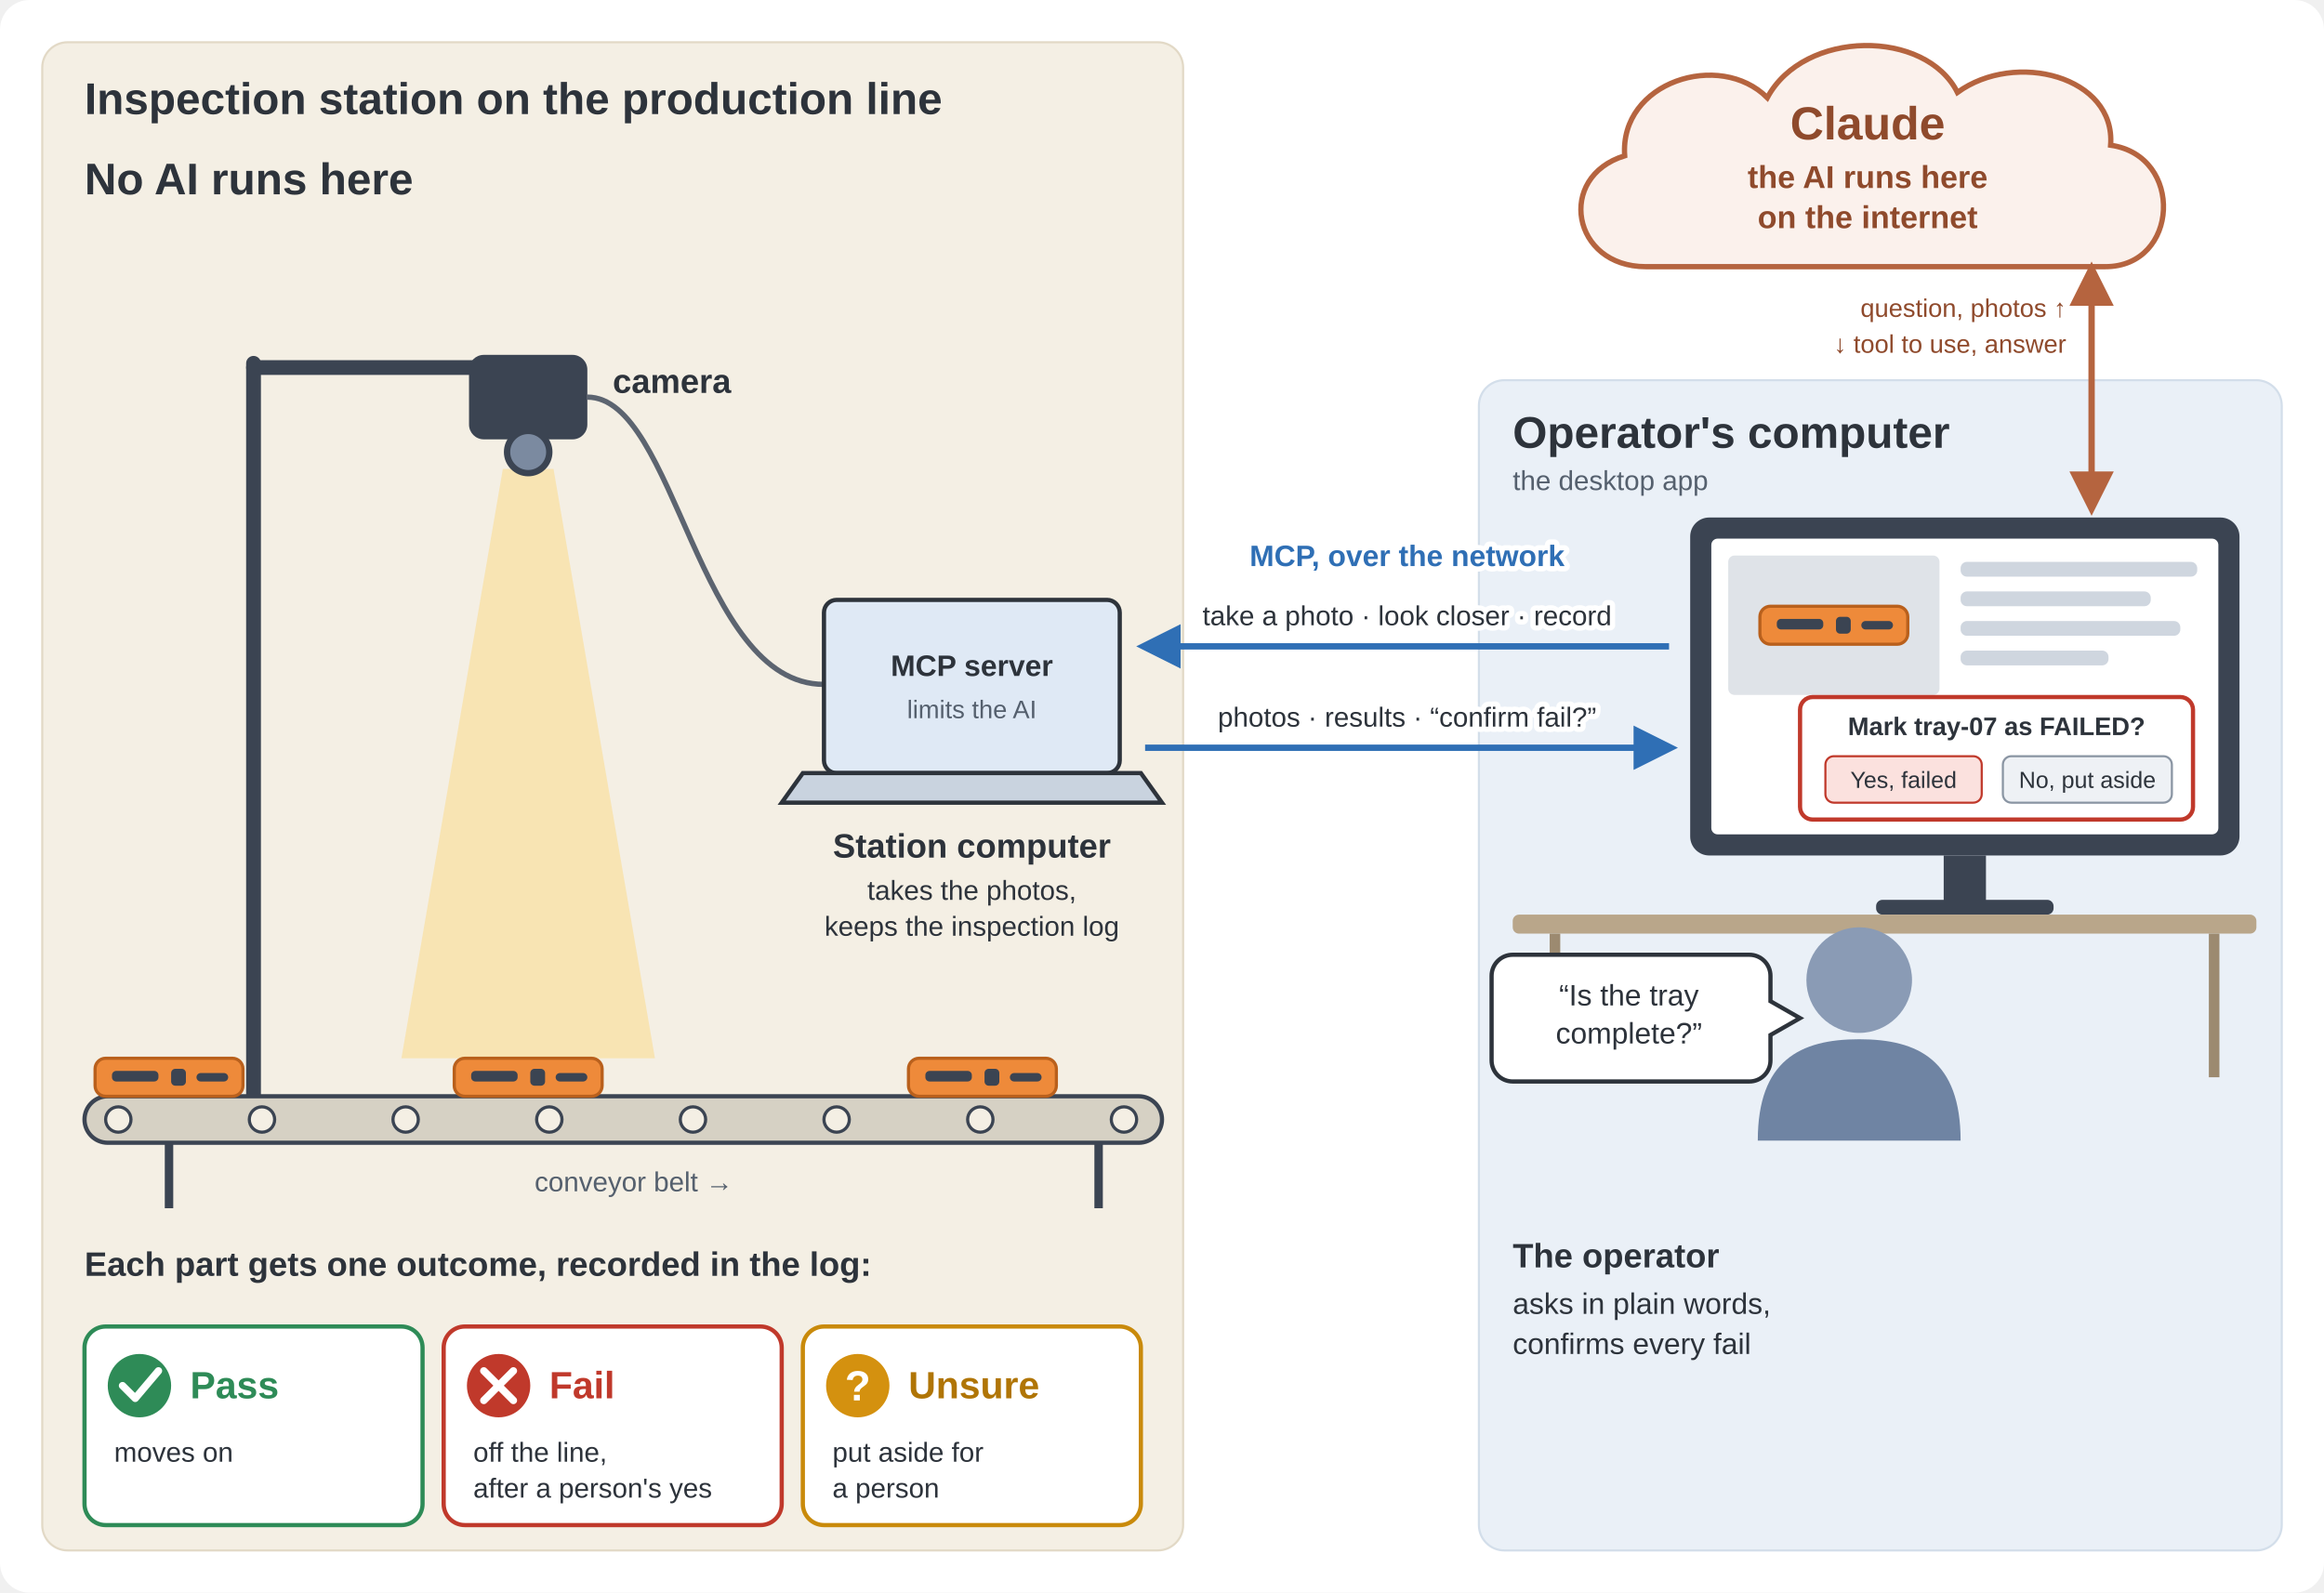
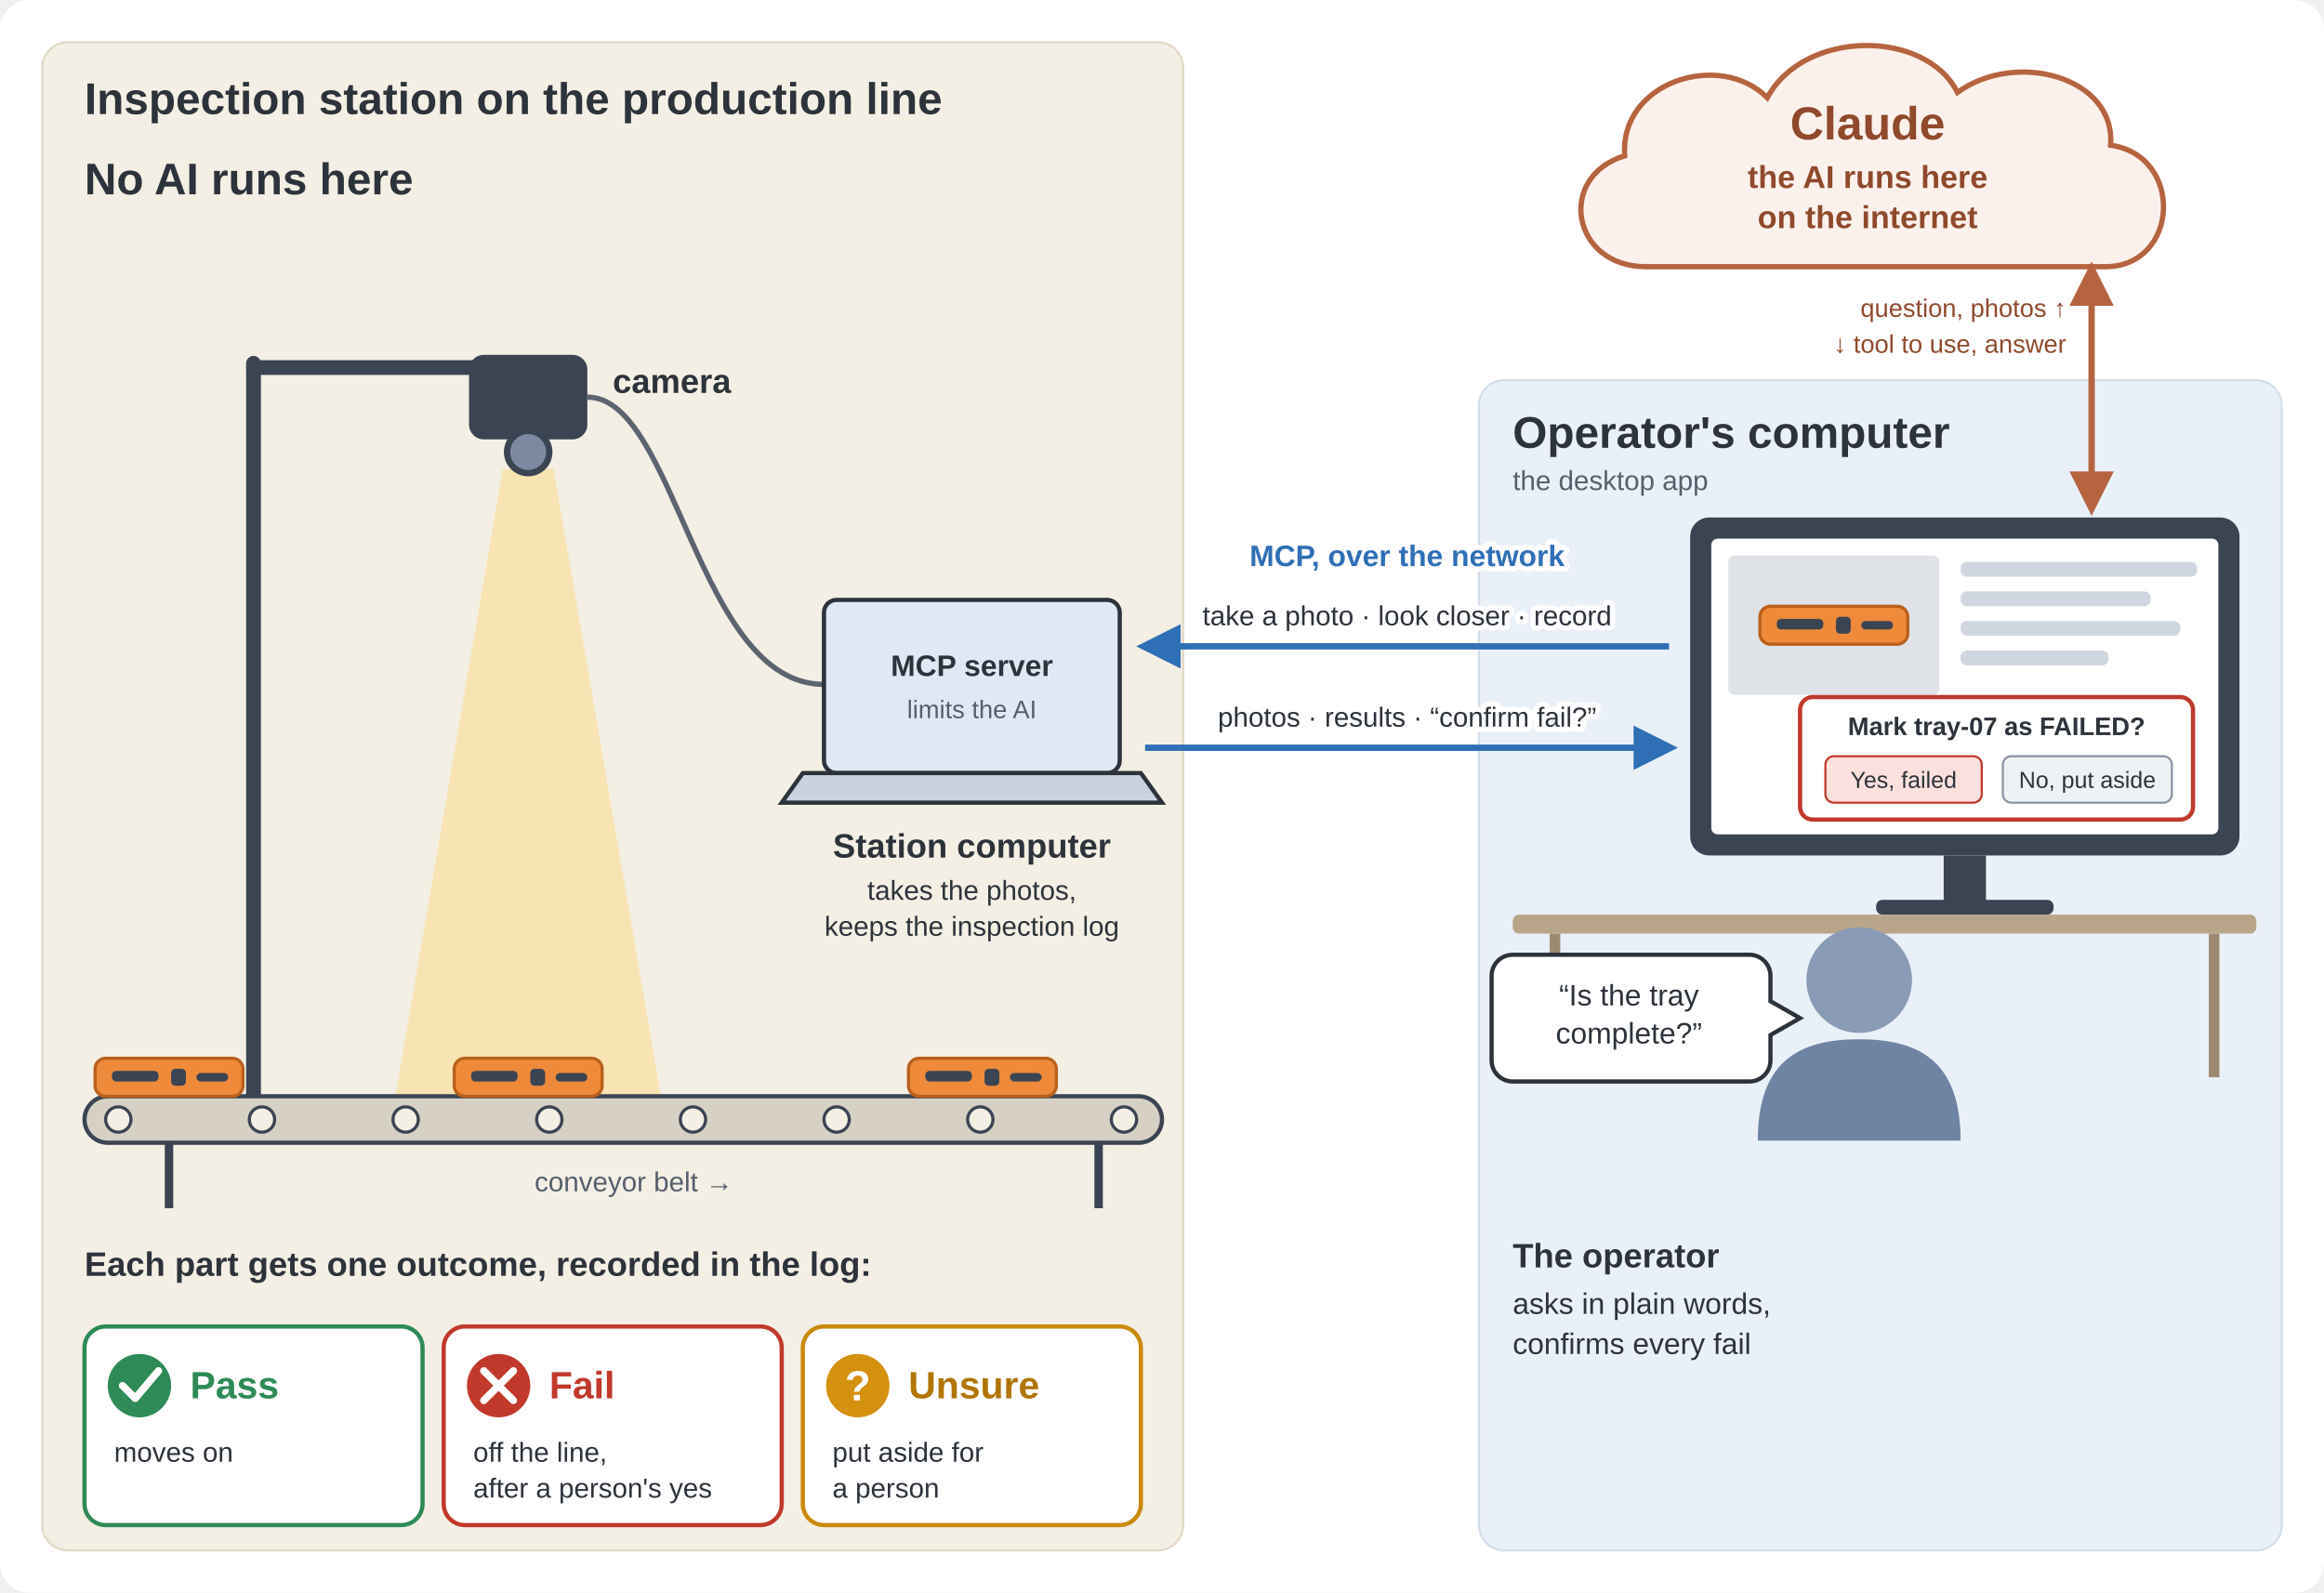
<svg xmlns="http://www.w3.org/2000/svg" viewBox="0 0 1100 754" width="1100" height="754" font-family="'Segoe UI', 'Helvetica Neue', Arial, 'Liberation Sans', sans-serif" fill="#2d333b">
  <defs>
    <marker id="blue" viewBox="0 0 10 10" refX="8" refY="5" markerWidth="7" markerHeight="7" orient="auto-start-reverse">
      <path d="M0 0 L10 5 L0 10 z" fill="#2f6fb5" />
    </marker>
    <marker id="clay" viewBox="0 0 10 10" refX="8" refY="5" markerWidth="7" markerHeight="7" orient="auto-start-reverse">
      <path d="M0 0 L10 5 L0 10 z" fill="#b5643f" />
    </marker>
    <g id="tray">
      <rect x="0" y="0" width="70" height="18" rx="5" fill="#ee8a3a" stroke="#b9601c" stroke-width="1.5" />
      <rect x="8" y="6" width="22" height="5" rx="2" fill="#3b4452" />
      <rect x="36" y="5" width="7" height="8" rx="2" fill="#3b4452" />
      <rect x="48" y="7" width="15" height="4" rx="2" fill="#3b4452" />
    </g>
  </defs>
  <rect x="0" y="0" width="1100" height="754" rx="14" fill="#ffffff" />
  <rect x="20" y="20" width="540" height="714" rx="12" fill="#f4efe4" stroke="#e2d9c6" />
  <text x="40" y="54" font-size="21" font-weight="700">Inspection station on the production line</text>
  <text x="40" y="92" font-size="21" font-weight="700">No AI runs here</text>
  <line x1="120" y1="519" x2="120" y2="172" stroke="#3b4452" stroke-width="7" stroke-linecap="round" />
  <line x1="120" y1="174" x2="236" y2="174" stroke="#3b4452" stroke-width="7" stroke-linecap="round" />
-   <polygon points="238,222 262,222 310,501 190,501" fill="#ffcf5a" opacity="0.35" />
+   <polygon points="238,222 262,222 313,520 187,520" fill="#ffcf5a" opacity="0.35" />
  <rect x="222" y="168" width="56" height="40" rx="7" fill="#3b4452" />
  <circle cx="250" cy="214" r="10" fill="#7b8aa0" stroke="#3b4452" stroke-width="3" />
  <text x="290" y="186" font-size="16" font-weight="700">camera</text>
  <path d="M390 324 C 330 324, 320 188, 278 188" fill="none" stroke="#5c6470" stroke-width="2.5" />
  <rect x="390" y="284" width="140" height="82" rx="6" fill="#dfe9f5" stroke="#2d333b" stroke-width="2" />
  <text x="460" y="320" font-size="14" font-weight="700" text-anchor="middle">MCP server</text>
  <text x="460" y="340" font-size="12" text-anchor="middle" fill="#55606e">limits the AI</text>
  <path d="M380 366 L540 366 L550 380 L370 380 z" fill="#c9d3df" stroke="#2d333b" stroke-width="2" />
  <text x="460" y="406" font-size="16" font-weight="700" text-anchor="middle">Station computer</text>
  <text x="460" y="426" font-size="13" text-anchor="middle">takes the photos,</text>
  <text x="460" y="443" font-size="13" text-anchor="middle">keeps the inspection log</text>
  <line x1="80" y1="541" x2="80" y2="572" stroke="#3b4452" stroke-width="4" />
  <line x1="520" y1="541" x2="520" y2="572" stroke="#3b4452" stroke-width="4" />
  <rect x="40" y="519" width="510" height="22" rx="11" fill="#d6d1c4" stroke="#3b4452" stroke-width="2" />
  <g fill="#f4efe4" stroke="#3b4452" stroke-width="1.5">
    <circle cx="56" cy="530" r="6" />
    <circle cx="124" cy="530" r="6" />
    <circle cx="192" cy="530" r="6" />
    <circle cx="260" cy="530" r="6" />
    <circle cx="328" cy="530" r="6" />
    <circle cx="396" cy="530" r="6" />
    <circle cx="464" cy="530" r="6" />
    <circle cx="532" cy="530" r="6" />
  </g>
  <use href="#tray" x="45" y="501" />
  <use href="#tray" x="215" y="501" />
  <use href="#tray" x="430" y="501" />
  <text x="300" y="564" font-size="13" text-anchor="middle" fill="#55606e">conveyor belt →</text>
  <text x="40" y="604" font-size="16" font-weight="700">Each part gets one outcome, recorded in the log:</text>
  <g>
    <rect x="40" y="628" width="160" height="94" rx="10" fill="#ffffff" stroke="#2e8b57" stroke-width="2" />
    <circle cx="66" cy="656" r="15" fill="#2e8b57" />
    <path d="M58 656 L64 662 L75 649" fill="none" stroke="#ffffff" stroke-width="3.5" stroke-linecap="round" stroke-linejoin="round" />
    <text x="90" y="662" font-size="18" font-weight="700" fill="#2e8b57">Pass</text>
    <text x="54" y="692" font-size="13">moves on</text>
  </g>
  <g>
    <rect x="210" y="628" width="160" height="94" rx="10" fill="#ffffff" stroke="#c0392b" stroke-width="2" />
    <circle cx="236" cy="656" r="15" fill="#c0392b" />
    <path d="M229 649 L243 663 M243 649 L229 663" stroke="#ffffff" stroke-width="3.5" stroke-linecap="round" />
    <text x="260" y="662" font-size="18" font-weight="700" fill="#c0392b">Fail</text>
    <text x="224" y="692" font-size="13">off the line,</text>
    <text x="224" y="709" font-size="13">after a person's yes</text>
  </g>
  <g>
    <rect x="380" y="628" width="160" height="94" rx="10" fill="#ffffff" stroke="#c98a0b" stroke-width="2" />
    <circle cx="406" cy="656" r="15" fill="#d4910f" />
    <text x="406" y="663" font-size="20" font-weight="700" fill="#ffffff" text-anchor="middle">?</text>
    <text x="430" y="662" font-size="18" font-weight="700" fill="#b07506">Unsure</text>
    <text x="394" y="692" font-size="13">put aside for</text>
    <text x="394" y="709" font-size="13">a person</text>
  </g>
  <rect x="700" y="180" width="380" height="554" rx="12" fill="#eaf0f7" stroke="#d3deea" />
  <text x="716" y="212" font-size="21" font-weight="700">Operator's computer</text>
  <text x="716" y="232" font-size="13" fill="#55606e">the desktop app</text>
  <rect x="800" y="245" width="260" height="160" rx="9" fill="#3b4452" />
  <rect x="810" y="255" width="240" height="140" rx="3" fill="#ffffff" />
  <rect x="818" y="263" width="100" height="66" rx="3" fill="#dfe3e8" />
  <use href="#tray" x="833" y="287" />
  <g fill="#cfd6df">
    <rect x="928" y="266" width="112" height="7" rx="3" />
    <rect x="928" y="280" width="90" height="7" rx="3" />
    <rect x="928" y="294" width="104" height="7" rx="3" />
    <rect x="928" y="308" width="70" height="7" rx="3" />
  </g>
  <rect x="852" y="330" width="186" height="58" rx="6" fill="#ffffff" stroke="#c0392b" stroke-width="2" />
  <text x="945" y="348" font-size="12" font-weight="700" text-anchor="middle">Mark tray-07 as FAILED?</text>
  <rect x="864" y="358" width="74" height="22" rx="4" fill="#fbe1de" stroke="#c0392b" />
  <text x="901" y="373" font-size="11" text-anchor="middle">Yes, failed</text>
  <rect x="948" y="358" width="80" height="22" rx="4" fill="#eef1f5" stroke="#8a95a3" />
  <text x="988" y="373" font-size="11" text-anchor="middle">No, put aside</text>
  <rect x="920" y="405" width="20" height="22" fill="#3b4452" />
  <rect x="888" y="426" width="84" height="7" rx="3" fill="#3b4452" />
  <rect x="716" y="433" width="352" height="9" rx="3" fill="#b9a68a" />
  <line x1="736" y1="442" x2="736" y2="510" stroke="#9c8a70" stroke-width="5" />
  <line x1="1048" y1="442" x2="1048" y2="510" stroke="#9c8a70" stroke-width="5" />
  <path d="M832 540 C 832 502, 852 492, 880 492 C 908 492, 928 502, 928 540 Z" fill="#6f84a3" />
  <circle cx="880" cy="464" r="25" fill="#8a9bb5" />
  <path d="M716 452 h112 a10 10 0 0 1 10 10 v12 l14 8 l-14 8 v12 a10 10 0 0 1 -10 10 h-112 a10 10 0 0 1 -10 -10 v-40 a10 10 0 0 1 10 -10 z" fill="#ffffff" stroke="#2d333b" stroke-width="2" />
  <text x="771" y="476" font-size="14" text-anchor="middle">“Is the tray</text>
  <text x="771" y="494" font-size="14" text-anchor="middle">complete?”</text>
  <text x="716" y="600" font-size="16" font-weight="700">The operator</text>
  <text x="716" y="622" font-size="14">asks in plain words,</text>
  <text x="716" y="641" font-size="14">confirms every fail</text>
  <path transform="translate(884 70) scale(1.25) translate(-884 -67)" d="M800 112 C 772 112, 766 78, 792 70 C 790 42, 828 30, 846 48 C 860 22, 906 22, 918 46            C 940 30, 978 40, 976 66 C 1004 70, 1002 112, 974 112 Z" fill="#fbf1ec" stroke="#b5643f" stroke-width="2" />
  <text x="884" y="66" font-size="22" font-weight="700" text-anchor="middle" fill="#8f4a2c">Claude</text>
  <text x="884" y="89" font-size="15" font-weight="700" text-anchor="middle" fill="#8f4a2c">the AI runs here</text>
  <text x="884" y="108" font-size="15" font-weight="700" text-anchor="middle" fill="#8f4a2c">on the internet</text>
  <line x1="990" y1="128" x2="990" y2="240" stroke="#b5643f" stroke-width="3" marker-start="url(#clay)" marker-end="url(#clay)" />
  <g font-size="12" fill="#8f4a2c" text-anchor="end" transform="translate(70 0)">
    <text x="908" y="150">question, photos ↑</text>
    <text x="908" y="167">↓ tool to use, answer</text>
  </g>
  <line x1="790" y1="306" x2="542" y2="306" stroke="#2f6fb5" stroke-width="3" marker-end="url(#blue)" />
  <line x1="542" y1="354" x2="790" y2="354" stroke="#2f6fb5" stroke-width="3" marker-end="url(#blue)" />
  <g font-size="13" text-anchor="middle" paint-order="stroke" stroke="#ffffff" stroke-width="5" stroke-linejoin="round">
    <text x="666" y="268" font-size="14" font-weight="700" fill="#2f6fb5">MCP, over the network</text>
    <text x="666" y="296">take a photo · look closer · record</text>
    <text x="666" y="344">photos · results · “confirm fail?”</text>
  </g>
</svg>
